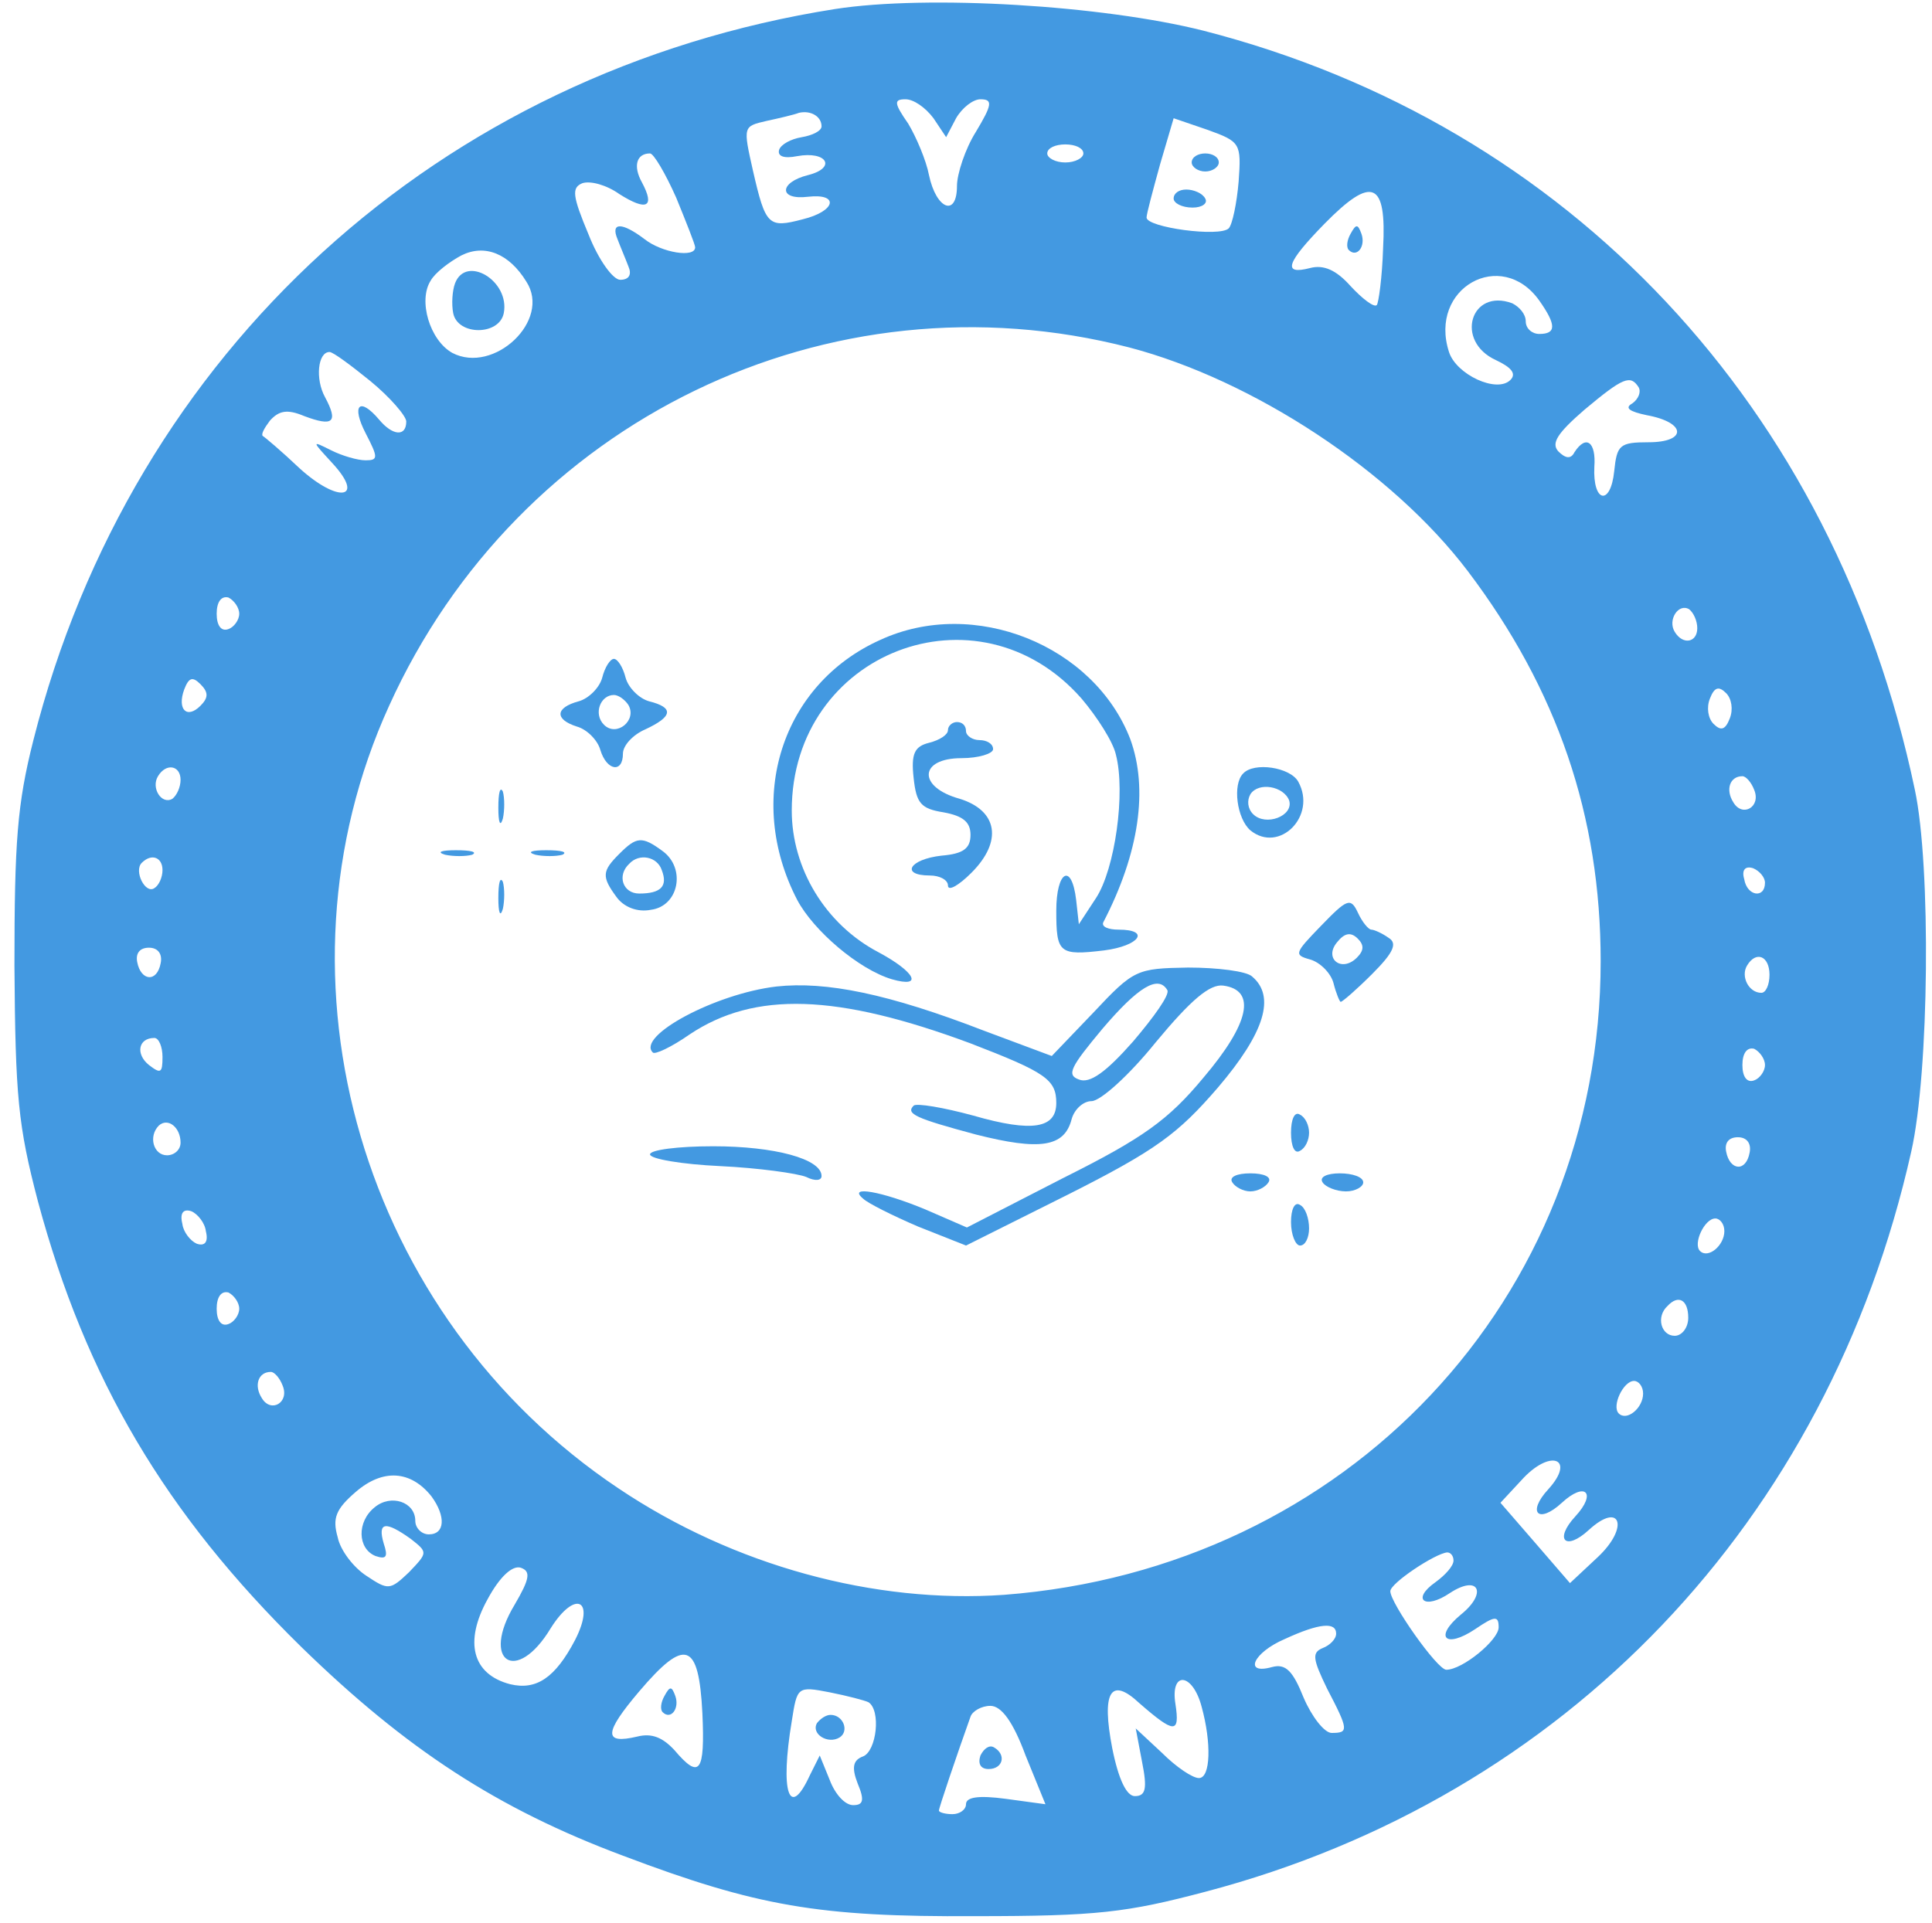
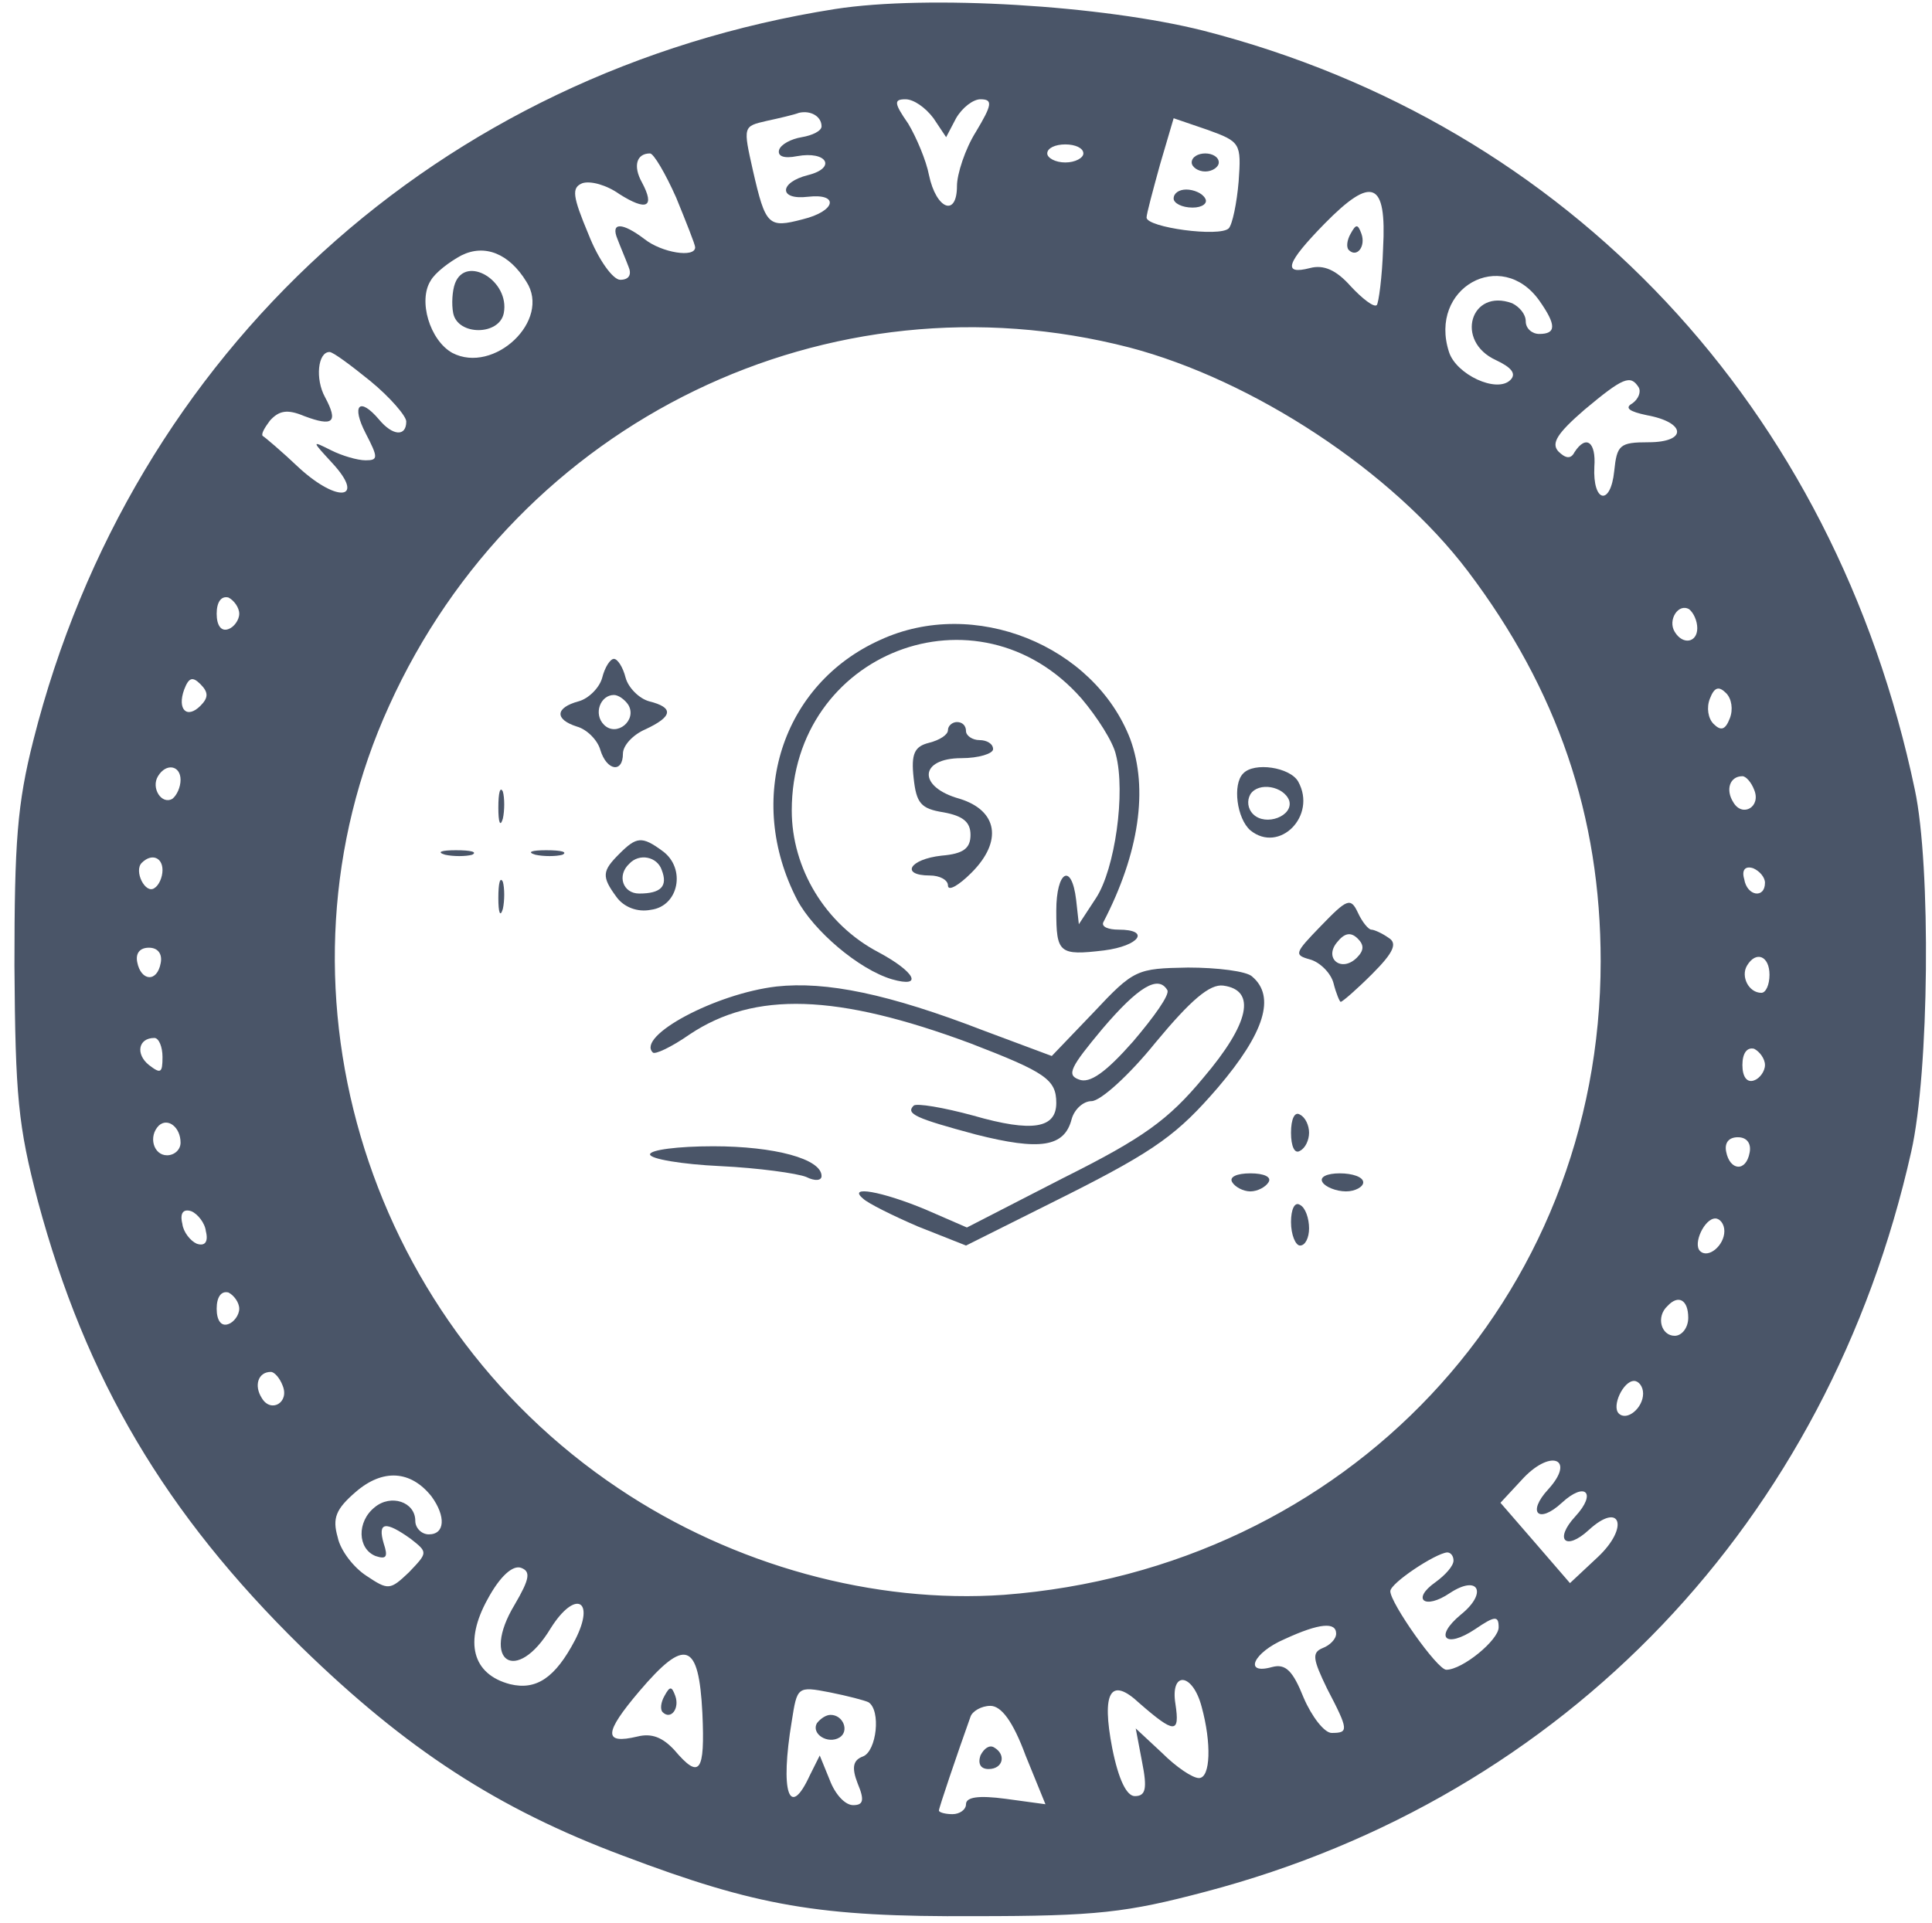
<svg xmlns="http://www.w3.org/2000/svg" version="1.0" width="214pt" height="213pt" viewBox="0 0 214 213" preserveAspectRatio="xMidYMid meet">
-   <g transform="translate(0,213) scale(0.1,-0.1)" fill="#4399E1" stroke="none">
+   <g transform="translate(0,213) scale(0.1,-0.1)" fill="#4A5568" stroke="none">
    <path d="M925 2120 c-438 -69 -779 -379 -888 -810 -18 -71 -21 -113 -21 -250 1 -145 4 -177 26 -261 53 -197 141 -346 292 -494 116 -113 217 -179 356 -231 148 -56 217 -68 390 -67 135 0 168 4 255 27 399 105 690 410 782 820 20 88 22 317 4 401 -89 424 -383 737 -788 841 -111 28 -305 40 -408 24z m109 -121 l14 -21 11 21 c7 12 19 21 27 21 14 0 13 -6 -5 -36 -12 -19 -21 -47 -21 -60 0 -35 -23 -26 -31 12 -3 16 -14 42 -23 57 -16 23 -16 27 -3 27 9 0 22 -9 31 -21z m-124 -9 c0 -5 -10 -10 -22 -12 -12 -2 -23 -8 -25 -14 -2 -7 5 -10 20 -7 33 6 44 -13 12 -21 -32 -8 -33 -28 0 -24 35 4 31 -16 -6 -25 -38 -10 -41 -7 -55 54 -11 49 -11 49 15 55 14 3 31 7 36 9 13 3 25 -4 25 -15z m462 -61 c-2 -24 -7 -48 -11 -52 -10 -10 -91 1 -91 12 0 4 7 30 15 59 l15 51 38 -13 c36 -13 37 -15 34 -57z m-172 31 c0 -5 -9 -10 -20 -10 -11 0 -20 5 -20 10 0 6 9 10 20 10 11 0 20 -4 20 -10z m-451 -49 c11 -27 21 -52 21 -55 0 -12 -37 -6 -56 9 -25 19 -38 19 -30 0 3 -8 9 -22 12 -30 4 -9 1 -15 -9 -15 -8 0 -24 22 -35 50 -18 43 -19 52 -7 57 9 3 27 -2 41 -12 30 -19 40 -15 25 13 -10 18 -6 32 9 32 4 0 17 -22 29 -49z m783 -56 c-1 -32 -5 -61 -7 -63 -3 -3 -16 7 -29 21 -16 18 -30 24 -45 20 -31 -8 -26 6 16 49 53 54 69 47 65 -27z m-949 -37 c28 -43 -36 -103 -82 -79 -25 14 -38 58 -24 80 5 9 21 21 34 28 26 13 53 2 72 -29z m1122 -21 c19 -27 19 -37 0 -37 -8 0 -15 6 -15 14 0 8 -7 16 -15 20 -46 17 -64 -42 -18 -63 17 -8 23 -15 16 -22 -15 -15 -60 6 -68 31 -23 71 58 116 100 57z m-454 -52 c137 -36 291 -137 375 -248 99 -131 147 -271 147 -432 0 -374 -281 -673 -661 -702 -143 -10 -299 32 -427 118 -284 190 -393 562 -254 867 143 316 487 483 820 397z m-841 -37 c22 -18 40 -39 40 -45 0 -17 -15 -16 -30 2 -22 26 -31 16 -15 -15 14 -27 14 -30 0 -30 -9 0 -26 5 -38 11 -22 11 -22 11 1 -14 37 -40 7 -45 -36 -6 -20 19 -39 35 -41 36 -2 2 2 9 8 17 10 11 19 13 38 5 32 -12 38 -7 23 21 -11 20 -8 50 5 50 4 0 24 -15 45 -32z m1405 -7 c3 -5 0 -13 -7 -18 -9 -5 -3 -9 16 -13 44 -8 45 -30 2 -30 -32 0 -35 -3 -38 -32 -4 -39 -24 -35 -22 5 2 27 -9 36 -22 16 -4 -8 -10 -7 -18 1 -8 9 -1 20 29 46 43 36 51 39 60 25z m-1550 -251 c0 -7 -6 -15 -12 -17 -8 -3 -13 4 -13 17 0 13 5 20 13 18 6 -3 12 -11 12 -18z m1615 -16 c0 -16 -16 -19 -25 -4 -8 13 4 32 16 25 5 -4 9 -13 9 -21z m-1658 -86 c-15 -15 -26 -4 -18 18 5 13 9 15 18 6 9 -9 9 -15 0 -24z m1694 -14 c-5 -13 -10 -14 -18 -6 -6 6 -8 18 -4 28 5 13 10 14 18 6 6 -6 8 -18 4 -28z m-1716 -68 c0 -8 -4 -17 -9 -21 -12 -7 -24 12 -16 25 9 15 25 12 25 -4z m1743 -11 c8 -19 -13 -31 -23 -14 -9 14 -4 29 10 29 4 0 10 -7 13 -15z m-1763 -89 c0 -8 -4 -17 -9 -20 -10 -7 -23 19 -14 28 11 11 23 6 23 -8z m1775 -14 c0 -18 -20 -15 -23 4 -3 10 1 15 10 12 7 -3 13 -10 13 -16z m-1777 -89 c-4 -22 -22 -20 -26 1 -2 10 3 16 13 16 10 0 15 -7 13 -17z m1782 -13 c0 -11 -4 -20 -9 -20 -14 0 -23 18 -16 30 10 17 25 11 25 -10z m-1780 -91 c0 -18 -2 -19 -15 -9 -15 12 -12 30 6 30 5 0 9 -10 9 -21z m1775 -9 c0 -7 -6 -15 -12 -17 -8 -3 -13 4 -13 17 0 13 5 20 13 18 6 -3 12 -11 12 -18z m-1755 -86 c0 -8 -7 -14 -15 -14 -15 0 -21 21 -9 33 10 9 24 -2 24 -19z m1738 -11 c-4 -22 -22 -20 -26 1 -2 10 3 16 13 16 10 0 15 -7 13 -17z m-1710 -87 c3 -12 -1 -17 -10 -14 -7 3 -15 13 -16 22 -3 12 1 17 10 14 7 -3 15 -13 16 -22z m1682 0 c0 -16 -18 -31 -27 -22 -8 8 5 36 17 36 5 0 10 -6 10 -14z m-1645 -86 c0 -7 -6 -15 -12 -17 -8 -3 -13 4 -13 17 0 13 5 20 13 18 6 -3 12 -11 12 -18z m1605 -10 c0 -11 -7 -20 -15 -20 -15 0 -21 21 -8 33 12 13 23 7 23 -13z m-1557 -75 c8 -19 -13 -31 -23 -14 -9 14 -4 29 10 29 4 0 10 -7 13 -15z m1507 -9 c0 -16 -18 -31 -27 -22 -8 8 5 36 17 36 5 0 10 -6 10 -14z m-105 -106 c-24 -26 -11 -39 15 -15 26 24 39 11 15 -15 -24 -26 -11 -39 15 -15 35 32 45 3 10 -30 l-31 -29 -38 44 -39 45 26 28 c31 32 57 20 27 -13z m-1237 -8 c16 -22 15 -42 -3 -42 -8 0 -15 7 -15 15 0 21 -27 30 -45 15 -20 -16 -19 -46 1 -54 12 -4 14 -1 9 14 -7 24 2 25 30 5 19 -15 19 -15 -2 -37 -21 -20 -23 -20 -47 -4 -14 9 -29 28 -32 43 -6 21 -2 31 20 50 30 26 61 24 84 -5z m1132 -71 c0 -6 -9 -16 -20 -24 -27 -19 -12 -31 16 -12 32 21 42 0 12 -24 -30 -25 -17 -38 16 -16 22 15 26 15 26 2 0 -14 -40 -47 -58 -47 -10 0 -62 74 -62 87 0 9 50 42 63 43 4 0 7 -4 7 -9z m-1040 -49 c-38 -63 2 -89 40 -26 27 43 50 32 27 -13 -22 -42 -43 -56 -72 -49 -42 11 -51 47 -25 94 14 26 28 38 37 35 11 -4 10 -12 -7 -41z m910 -32 c0 -6 -7 -13 -15 -16 -12 -5 -11 -12 5 -45 24 -46 24 -49 5 -49 -8 0 -22 18 -31 39 -12 30 -20 38 -35 34 -32 -9 -21 16 14 31 39 18 57 19 57 6z m-702 -88 c3 -66 -3 -74 -31 -41 -13 14 -25 19 -41 15 -38 -9 -37 4 2 50 51 60 66 55 70 -24z m553 7 c11 -40 10 -79 -3 -79 -7 0 -25 12 -41 28 l-29 27 7 -37 c6 -30 4 -38 -8 -38 -9 0 -18 18 -25 53 -12 62 -2 80 30 50 39 -34 45 -34 40 -1 -6 37 19 35 29 -3z m-369 5 c14 -9 9 -54 -6 -60 -11 -4 -13 -12 -6 -30 8 -19 6 -24 -5 -24 -9 0 -20 12 -26 28 l-11 27 -11 -22 c-23 -50 -33 -18 -20 60 6 38 6 39 42 32 20 -4 39 -9 43 -11z m174 -59 l22 -54 -44 6 c-30 4 -44 2 -44 -6 0 -6 -7 -11 -15 -11 -8 0 -15 2 -15 4 0 3 20 62 35 104 2 6 12 12 22 12 12 0 25 -17 39 -55z" />
    <path d="M1320 1950 c0 -5 7 -10 15 -10 8 0 15 5 15 10 0 6 -7 10 -15 10 -8 0 -15 -4 -15 -10z" />
    <path d="M1300 1910 c0 -5 9 -10 21 -10 11 0 17 5 14 10 -3 6 -13 10 -21 10 -8 0 -14 -4 -14 -10z" />
    <path d="M1496 1871 c-4 -7 -5 -15 -2 -18 9 -9 19 4 14 18 -4 11 -6 11 -12 0z" />
    <path d="M504 1816 c-3 -8 -4 -23 -2 -33 5 -25 51 -25 56 0 7 36 -42 65 -54 33z" />
    <path d="M975 1421 c-109 -49 -150 -176 -92 -288 18 -34 68 -77 105 -88 35 -10 26 8 -15 30 -59 31 -96 93 -96 157 0 175 206 255 321 124 17 -20 35 -48 38 -62 11 -42 -1 -127 -22 -159 l-19 -29 -3 27 c-5 42 -22 32 -22 -12 0 -47 3 -50 53 -44 39 5 52 23 16 23 -11 0 -19 3 -17 8 40 77 50 148 30 203 -40 104 -173 158 -277 110z" />
    <path d="M667 1379 c-3 -11 -15 -23 -26 -26 -26 -7 -27 -20 -2 -28 11 -3 23 -15 26 -26 7 -23 25 -26 25 -4 0 9 11 21 25 27 30 14 32 24 4 31 -11 3 -23 15 -26 26 -3 12 -9 21 -13 21 -4 0 -10 -9 -13 -21z m29 -30 c10 -17 -13 -36 -27 -22 -12 12 -4 33 11 33 5 0 12 -5 16 -11z" />
    <path d="M1050 1321 c0 -5 -9 -11 -21 -14 -16 -4 -20 -12 -17 -39 3 -28 8 -34 33 -38 22 -4 30 -11 30 -25 0 -15 -8 -21 -32 -23 -36 -4 -46 -22 -13 -22 11 0 20 -5 20 -11 0 -7 12 0 26 14 35 35 29 69 -13 82 -47 13 -45 45 2 45 19 0 35 5 35 10 0 6 -7 10 -15 10 -8 0 -15 5 -15 10 0 6 -4 10 -10 10 -5 0 -10 -4 -10 -9z" />
    <path d="M1377 1273 c-12 -12 -7 -50 8 -63 32 -26 74 16 53 54 -9 16 -49 22 -61 9z m51 -30 c5 -17 -26 -29 -40 -15 -6 6 -7 15 -3 22 9 14 37 9 43 -7z" />
    <path d="M552 1235 c0 -16 2 -22 5 -12 2 9 2 23 0 30 -3 6 -5 -1 -5 -18z" />
    <path d="M686 1184 c-19 -19 -20 -25 -3 -48 8 -11 23 -17 38 -14 31 4 39 46 13 65 -23 17 -29 16 -48 -3z m47 -18 c7 -18 -1 -26 -25 -26 -18 0 -25 20 -11 33 11 12 31 8 36 -7z" />
    <path d="M493 1183 c9 -2 23 -2 30 0 6 3 -1 5 -18 5 -16 0 -22 -2 -12 -5z" />
    <path d="M593 1183 c9 -2 23 -2 30 0 6 3 -1 5 -18 5 -16 0 -22 -2 -12 -5z" />
    <path d="M552 1135 c0 -16 2 -22 5 -12 2 9 2 23 0 30 -3 6 -5 -1 -5 -18z" />
    <path d="M1463 1104 c-29 -30 -30 -32 -12 -37 11 -3 23 -15 26 -26 3 -12 7 -21 8 -21 2 0 18 14 35 31 24 24 28 34 18 40 -7 5 -16 9 -19 9 -3 0 -10 8 -15 19 -8 17 -12 15 -41 -15z m40 -35 c-17 -17 -37 -1 -22 17 8 10 15 12 23 4 7 -7 7 -13 -1 -21z" />
    <path d="M1211 1008 l-46 -48 -75 28 c-106 41 -175 55 -230 49 -68 -8 -155 -55 -137 -73 2 -3 21 6 41 20 72 48 163 45 311 -10 83 -32 95 -40 95 -66 0 -28 -26 -33 -92 -14 -33 9 -63 14 -66 11 -9 -9 2 -14 69 -32 71 -18 98 -14 106 17 3 11 13 20 22 20 10 0 42 29 71 65 39 47 60 65 75 63 37 -5 29 -42 -22 -102 -39 -47 -67 -67 -155 -111 l-107 -55 -46 20 c-48 20 -87 27 -69 12 5 -5 33 -19 61 -31 l53 -21 114 57 c97 49 121 67 165 118 52 61 64 101 38 123 -6 6 -39 10 -71 10 -57 -1 -60 -2 -105 -50z m82 25 c3 -5 -15 -30 -38 -57 -30 -34 -48 -47 -60 -42 -14 5 -9 14 26 56 40 47 62 60 72 43z" />
    <path d="M1430 875 c0 -15 4 -24 10 -20 6 3 10 12 10 20 0 8 -4 17 -10 20 -6 4 -10 -5 -10 -20z" />
    <path d="M720 851 c0 -5 35 -11 78 -13 42 -2 85 -8 95 -12 10 -5 17 -4 17 1 0 19 -52 33 -120 33 -39 0 -70 -4 -70 -9z" />
    <path d="M1365 820 c3 -5 12 -10 20 -10 8 0 17 5 20 10 4 6 -5 10 -20 10 -15 0 -24 -4 -20 -10z" />
    <path d="M1465 820 c3 -5 15 -10 26 -10 10 0 19 5 19 10 0 6 -12 10 -26 10 -14 0 -23 -4 -19 -10z" />
    <path d="M1430 776 c0 -14 5 -26 10 -26 6 0 10 9 10 19 0 11 -4 23 -10 26 -6 4 -10 -5 -10 -19z" />
    <path d="M736 251 c-4 -7 -5 -15 -2 -18 9 -9 19 4 14 18 -4 11 -6 11 -12 0z" />
    <path d="M905 221 c-7 -12 12 -24 25 -16 11 7 4 25 -10 25 -5 0 -11 -4 -15 -9z" />
    <path d="M1086 185 c-3 -9 0 -15 9 -15 16 0 20 16 6 24 -5 3 -11 -1 -15 -9z" />
  </g>
</svg>
